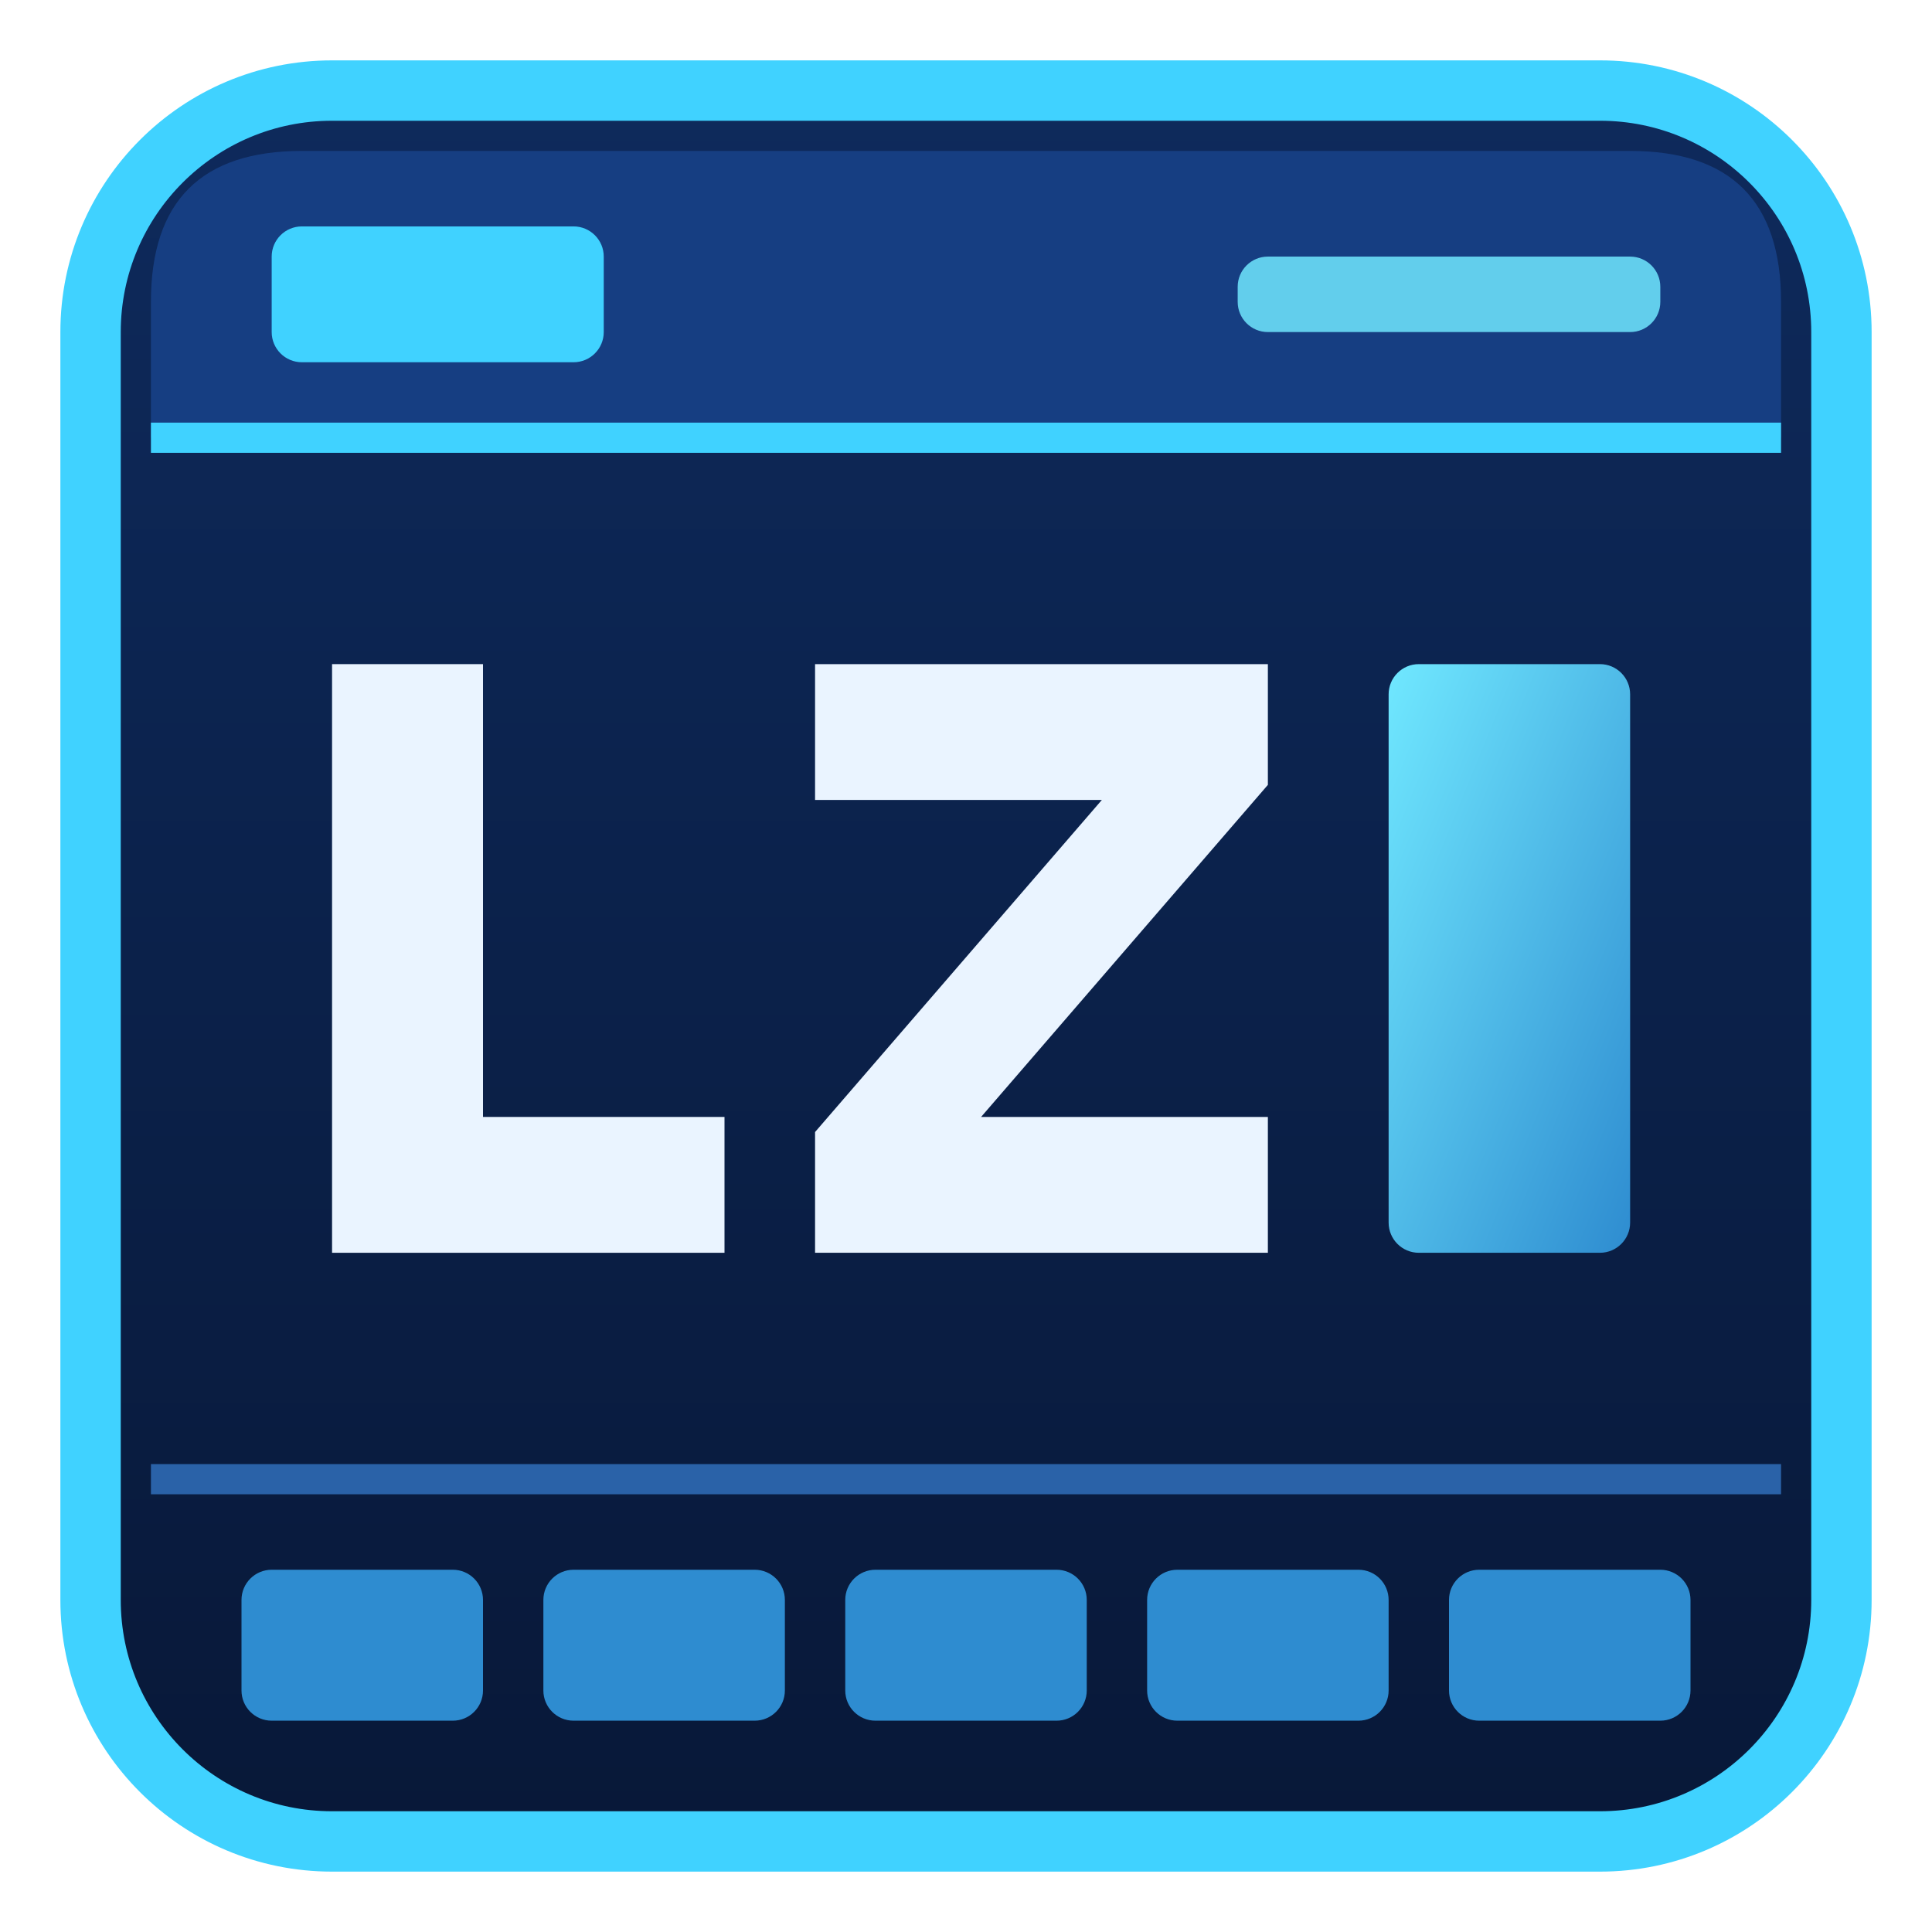
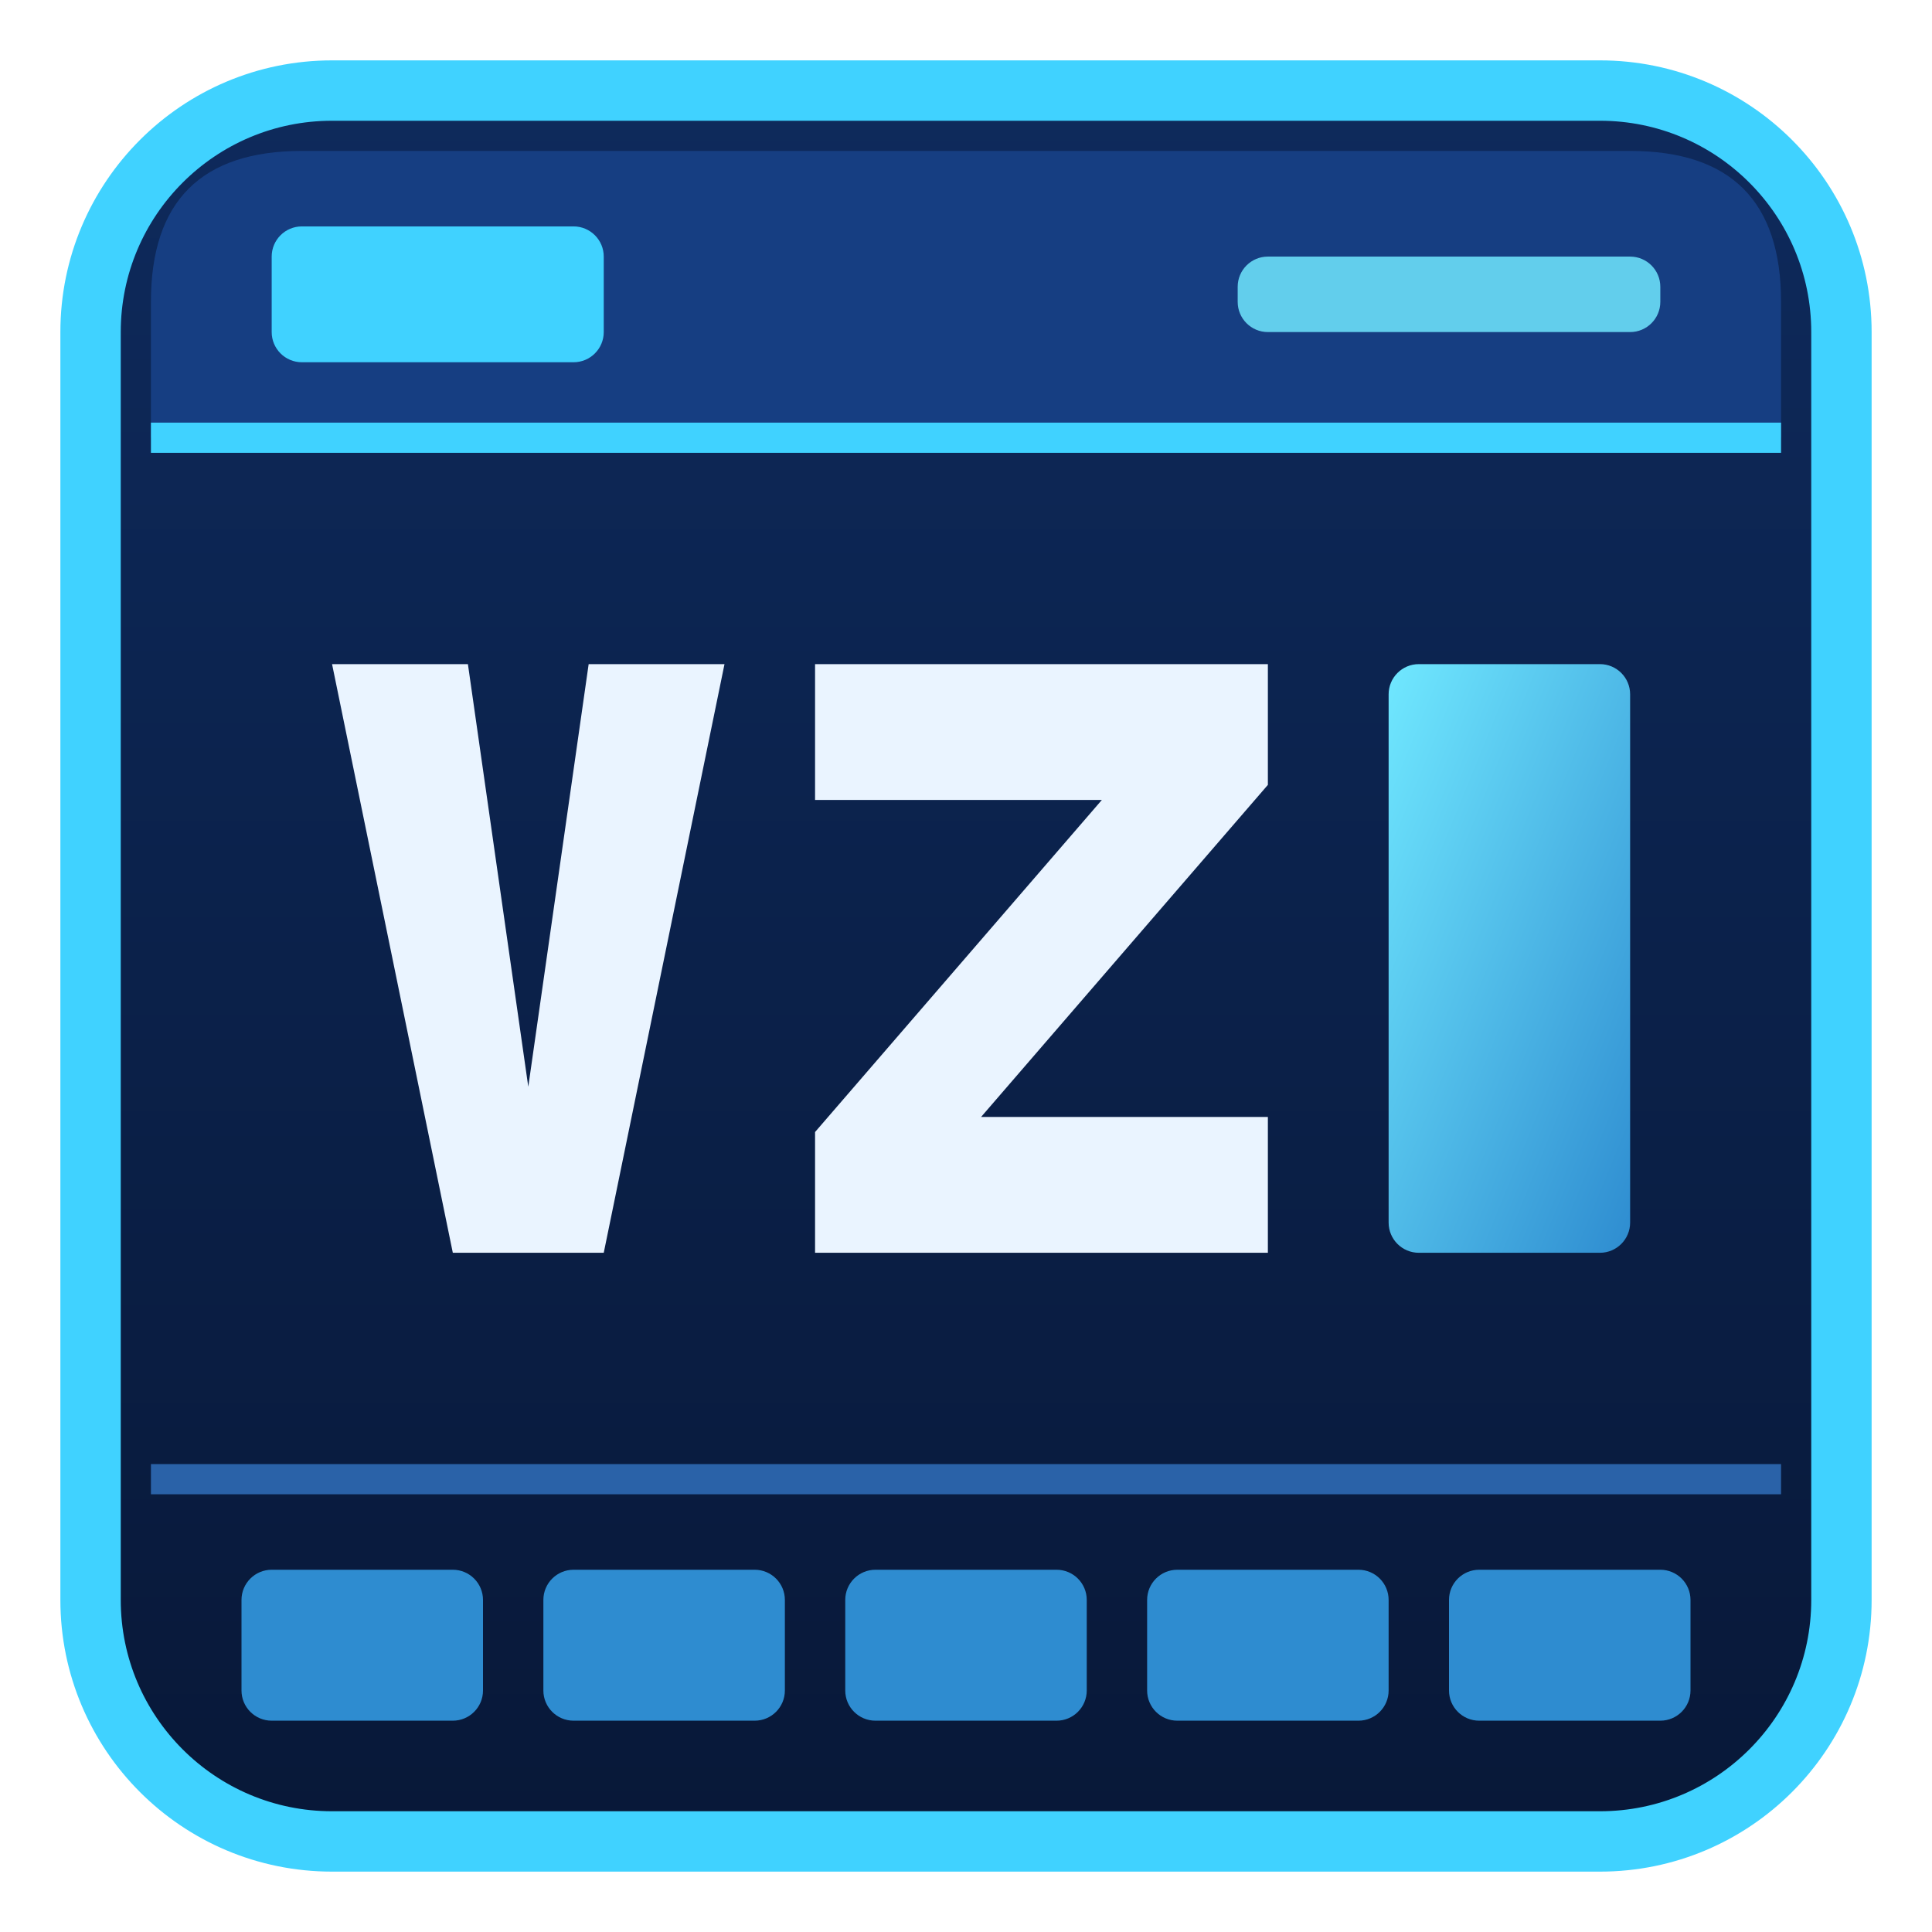
<svg xmlns="http://www.w3.org/2000/svg" viewBox="0 0 128 128" width="128" height="128">
  <defs>
    <linearGradient id="bg" x1="0" y1="0" x2="0" y2="1">
      <stop offset="0%" stop-color="#0E2A5C" />
      <stop offset="100%" stop-color="#081838" />
    </linearGradient>
    <linearGradient id="accent" x1="0" y1="0" x2="1" y2="1">
      <stop offset="0%" stop-color="#70E8FF" />
      <stop offset="100%" stop-color="#2E8CD0" />
    </linearGradient>
  </defs>
  <rect x="6" y="6" width="116" height="116" rx="16" ry="16" fill="url(#bg)" stroke="#40D2FF" stroke-width="4" />
  <path d="M10 20 Q10 10 20 10 H108 Q118 10 118 20 V29 H10 Z" fill="#163E82" />
  <line x1="10" y1="29" x2="118" y2="29" stroke="#40D2FF" stroke-width="2" />
  <rect x="18" y="15" width="22" height="9" rx="2" fill="#40D2FF" />
  <rect x="82" y="17" width="28" height="5" rx="2" fill="#70E8FF" opacity="0.85" />
-   <path d="M22 44 H32 V74 H48 V83 H22 Z" fill="#EAF4FF" />
+   <path d="M22 44 H31 L35 72 L39 44 H48 L40 83 H30 Z" fill="#EAF4FF" />
  <path d="M54 44 H84 V52 L65 74 H84 V83 H54 V75 L73 53 H54 Z" fill="#EAF4FF" />
  <rect x="92" y="44" width="16" height="39" rx="2" fill="url(#accent)" />
  <line x1="10" y1="98" x2="118" y2="98" stroke="#2A62A8" stroke-width="2" />
  <g fill="#2E8CD0">
    <rect x="16" y="104" width="16" height="10" rx="2" />
    <rect x="36" y="104" width="16" height="10" rx="2" />
    <rect x="56" y="104" width="16" height="10" rx="2" />
    <rect x="76" y="104" width="16" height="10" rx="2" />
    <rect x="96" y="104" width="16" height="10" rx="2" />
  </g>
</svg>
